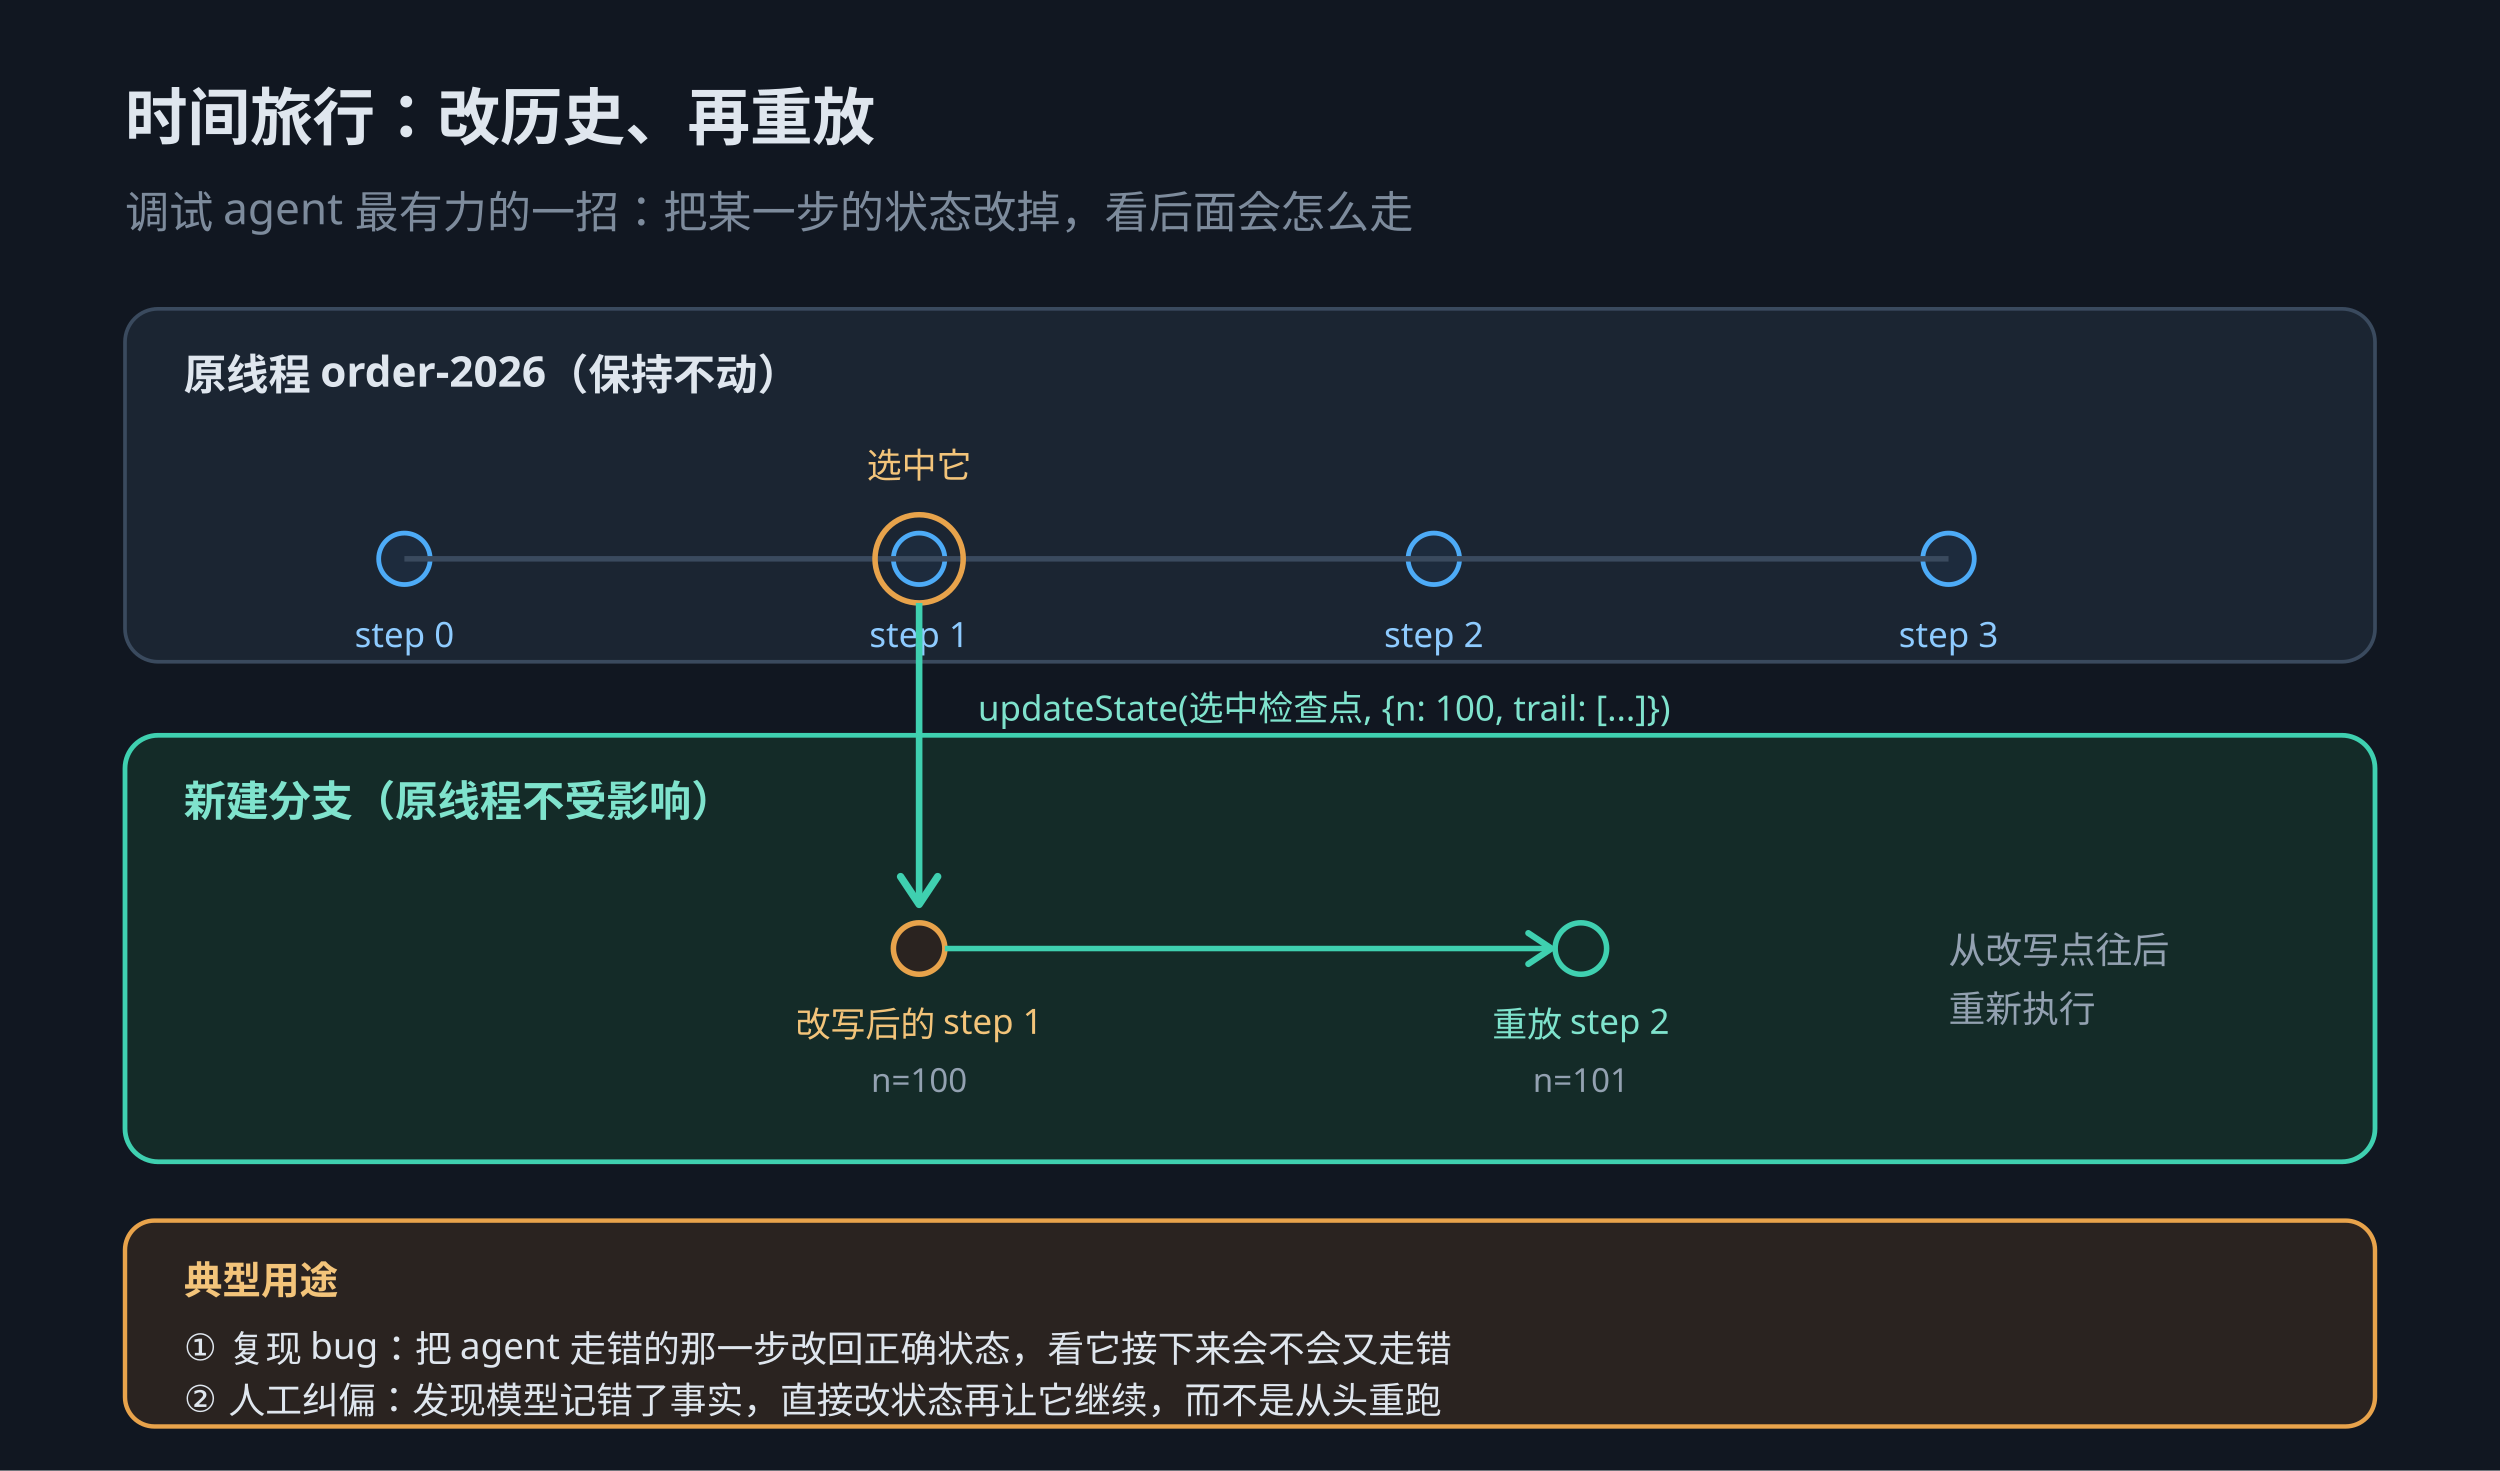
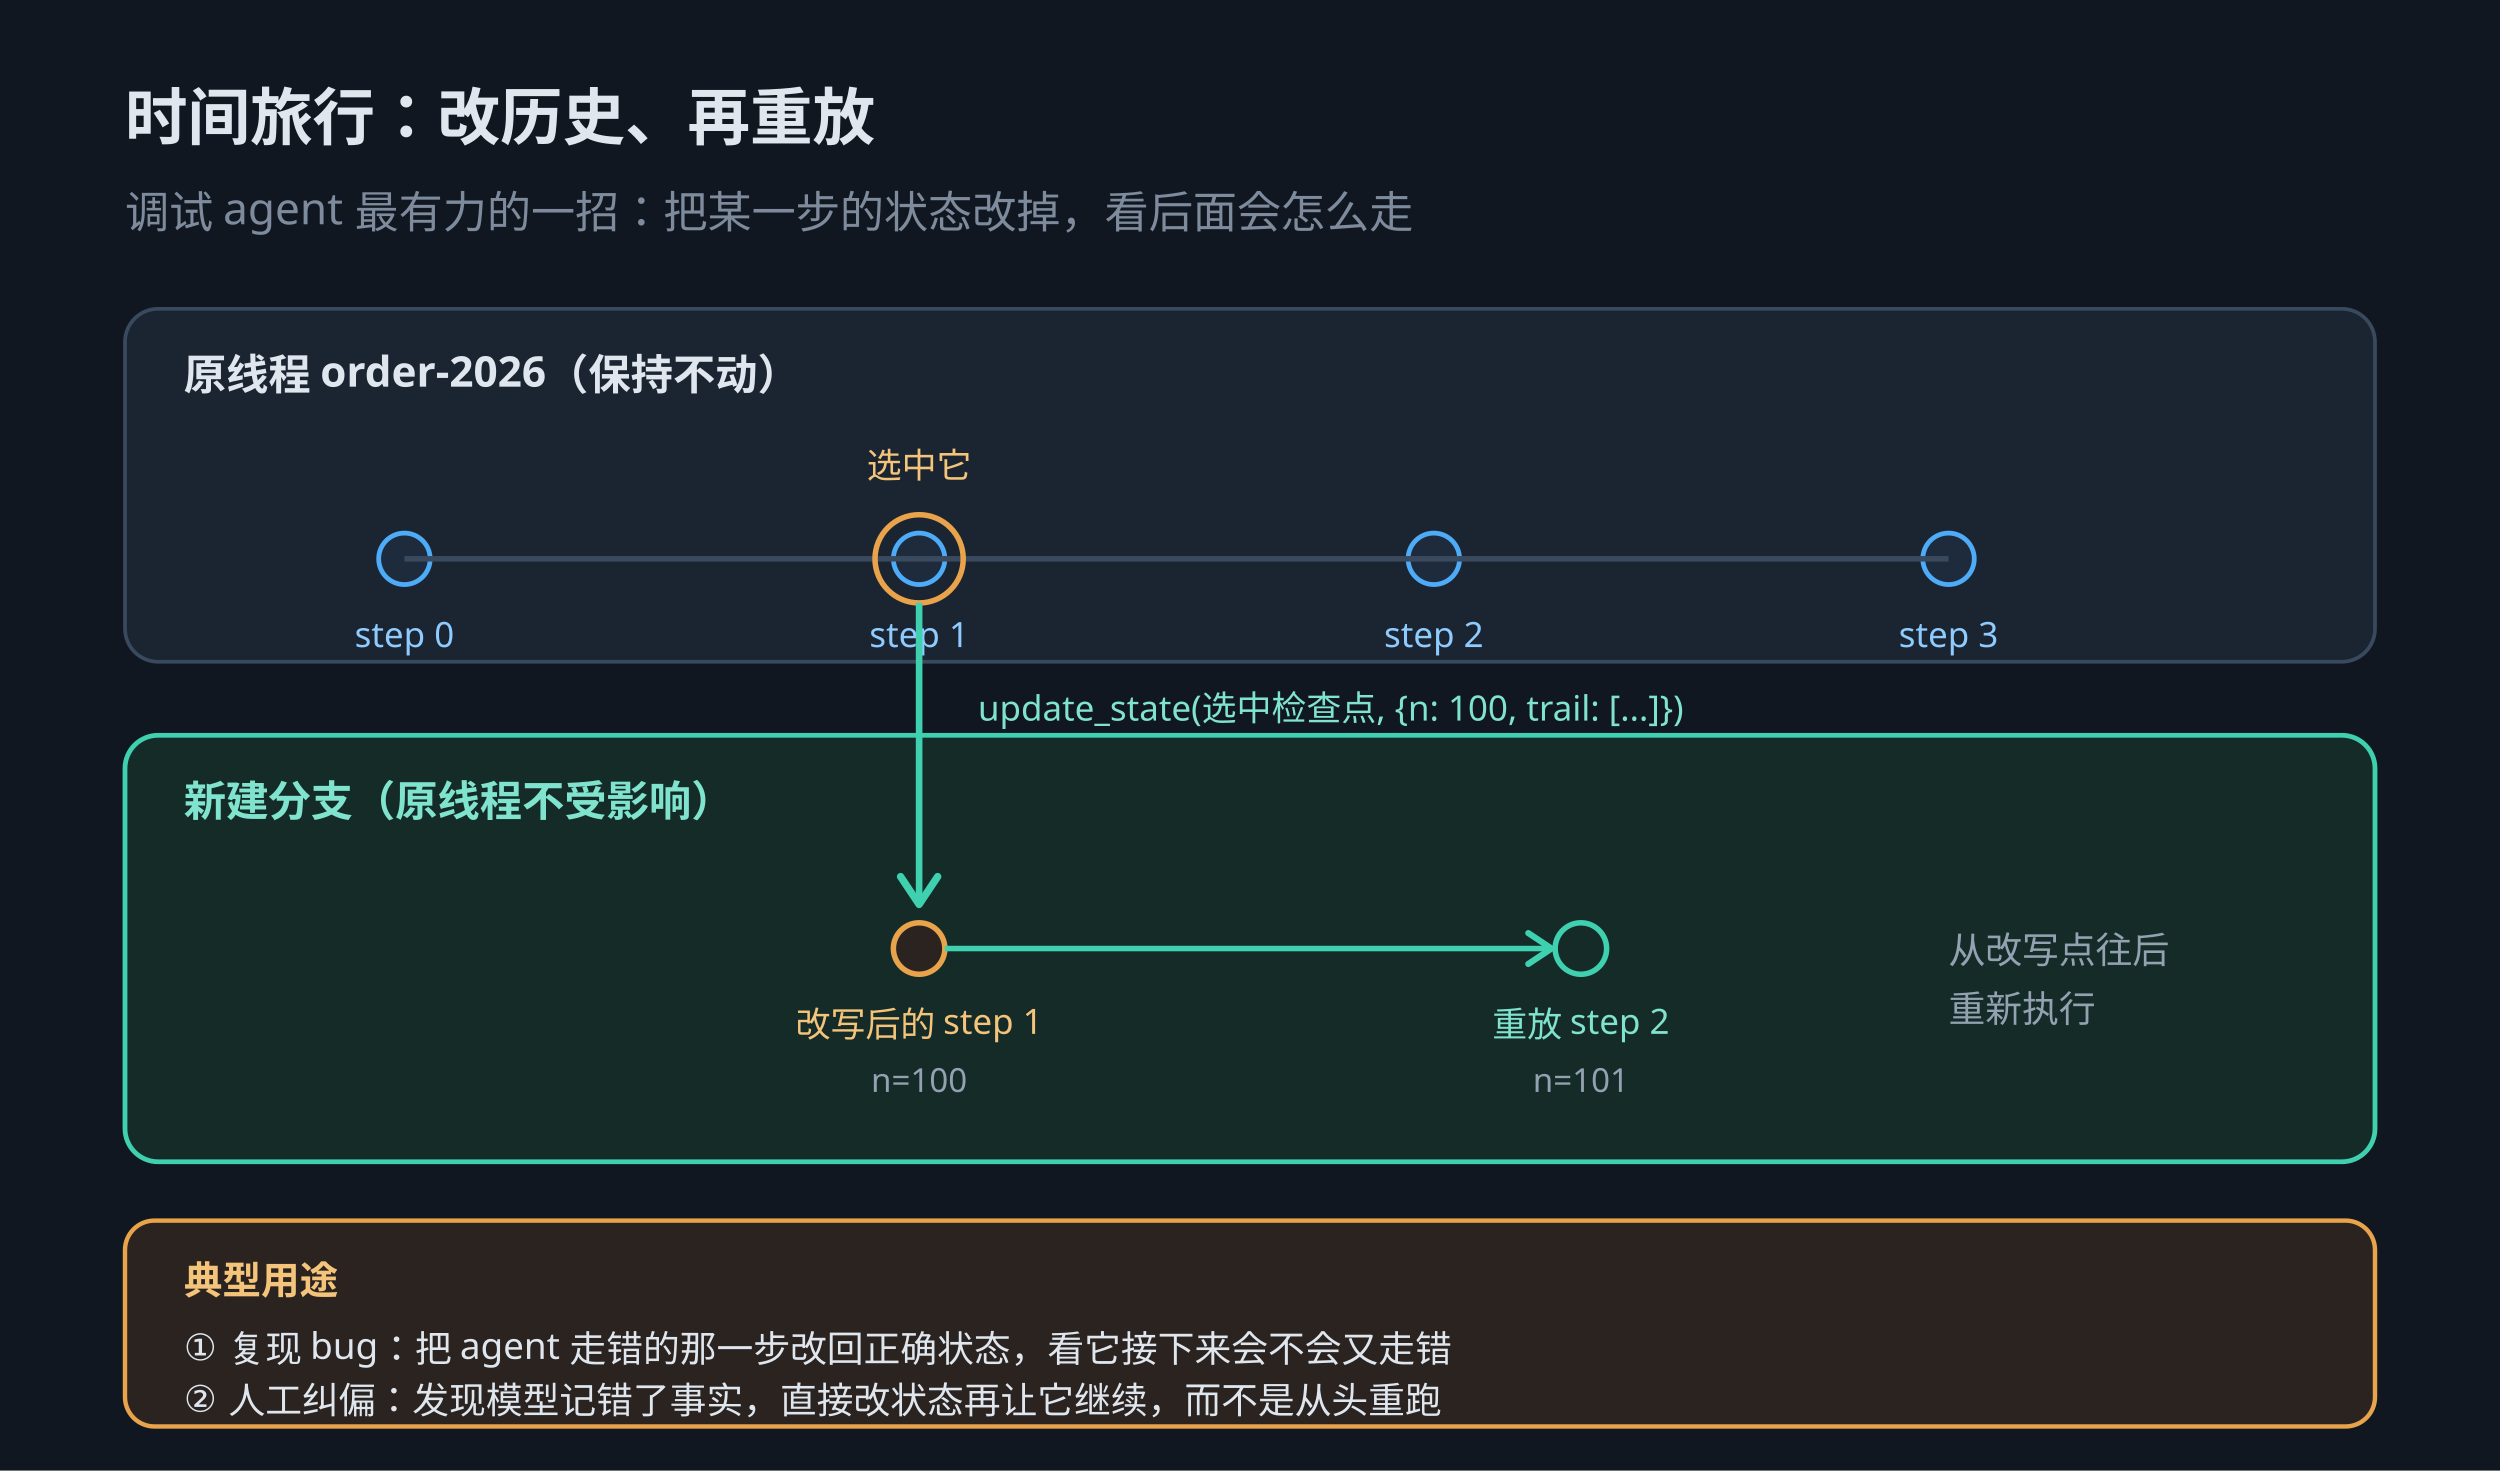
<svg xmlns="http://www.w3.org/2000/svg" viewBox="0 0 680 400" width="680" height="400" role="img">
  <defs>
    <marker id="ar16" viewBox="0 0 10 10" refX="8" refY="5" markerWidth="7" markerHeight="7" orient="auto-start-reverse">
      <path d="M2 1L8 5L2 9" fill="none" stroke="context-stroke" stroke-width="1.6" stroke-linecap="round" stroke-linejoin="round" />
    </marker>
  </defs>
  <rect x="0" y="0" width="680" height="400" fill="#111721" />
  <text x="34" y="38" font-family="system-ui, sans-serif" font-size="17" font-weight="700" fill="#dfe6ee">时间旅行：改历史、再重放</text>
  <text x="34" y="62" font-family="system-ui, sans-serif" font-size="12" fill="#7d8b9c">调试 agent 最有力的一招：把某一步的状态改掉，看后面会怎么走</text>
  <rect x="34" y="84" width="612" height="96" rx="9" fill="#1b2532" stroke="#3a4a5e" stroke-width="1" />
  <text x="50" y="106" font-family="system-ui, sans-serif" font-size="11.5" font-weight="700" fill="#dfe6ee">原线程 order-2026（保持不动）</text>
  <circle cx="110" cy="152" r="7" fill="#1d2b3d" stroke="#4dabf7" stroke-width="1.3" />
  <text x="110" y="176" text-anchor="middle" font-family="system-ui, sans-serif" font-size="9.5" fill="#8ecbff">step 0</text>
  <circle cx="250" cy="152" r="7" fill="#1d2b3d" stroke="#4dabf7" stroke-width="1.3" />
  <text x="250" y="176" text-anchor="middle" font-family="system-ui, sans-serif" font-size="9.5" fill="#8ecbff">step 1</text>
  <circle cx="390" cy="152" r="7" fill="#1d2b3d" stroke="#4dabf7" stroke-width="1.3" />
  <text x="390" y="176" text-anchor="middle" font-family="system-ui, sans-serif" font-size="9.5" fill="#8ecbff">step 2</text>
  <circle cx="530" cy="152" r="7" fill="#1d2b3d" stroke="#4dabf7" stroke-width="1.3" />
  <text x="530" y="176" text-anchor="middle" font-family="system-ui, sans-serif" font-size="9.5" fill="#8ecbff">step 3</text>
  <line x1="110" y1="152" x2="530" y2="152" stroke="#3a4a5e" stroke-width="1.5" />
  <circle cx="250" cy="152" r="12" fill="none" stroke="#e8a34b" stroke-width="1.5" />
  <text x="250" y="130" text-anchor="middle" font-family="system-ui, sans-serif" font-size="9.5" fill="#f3c47a">选中它</text>
  <rect x="34" y="200" width="612" height="116" rx="9" fill="#142b28" stroke="#3fd0b0" stroke-width="1.3" />
  <text x="50" y="222" font-family="system-ui, sans-serif" font-size="11.5" font-weight="700" fill="#7fe3cd">新建分支（原线程不受影响）</text>
  <path d="M250 164L250 246" fill="none" stroke="#3fd0b0" stroke-width="1.8" marker-end="url(#ar16)" />
-   <text x="266" y="196" font-family="system-ui, sans-serif" font-size="9.5" fill="#7fe3cd">updateState(选中检查点, {n: 100, trail: [...]})</text>
+   <text x="266" y="196" font-family="system-ui, sans-serif" font-size="9.5" fill="#7fe3cd">update_state(选中检查点, {n: 100, trail: [...]})</text>
  <circle cx="250" cy="258" r="7" fill="#2a2320" stroke="#e8a34b" stroke-width="1.5" />
  <text x="250" y="282" text-anchor="middle" font-family="system-ui, sans-serif" font-size="9.5" fill="#f3c47a">改写后的 step 1</text>
  <text x="250" y="297" text-anchor="middle" font-family="system-ui, sans-serif" font-size="9" fill="#93a1b1">n=100</text>
  <circle cx="430" cy="258" r="7" fill="#142b28" stroke="#3fd0b0" stroke-width="1.5" />
  <text x="430" y="282" text-anchor="middle" font-family="system-ui, sans-serif" font-size="9.5" fill="#7fe3cd">重放 step 2</text>
  <text x="430" y="297" text-anchor="middle" font-family="system-ui, sans-serif" font-size="9" fill="#93a1b1">n=101</text>
  <path d="M257 258L422 258" fill="none" stroke="#3fd0b0" stroke-width="1.5" marker-end="url(#ar16)" />
  <text x="530" y="262" font-family="system-ui, sans-serif" font-size="10" fill="#93a1b1">从改写点往后</text>
  <text x="530" y="278" font-family="system-ui, sans-serif" font-size="10" fill="#93a1b1">重新执行</text>
  <rect x="34" y="332" width="612" height="56" rx="8" fill="#2a2320" stroke="#e8a34b" stroke-width="1.2" />
  <text x="50" y="352" font-family="system-ui, sans-serif" font-size="10.5" font-weight="700" fill="#f3c47a">典型用途</text>
  <text x="50" y="370" font-family="system-ui, sans-serif" font-size="10" fill="#dfe6ee">① 复现 bug：把 agent 走错的那一步改回正确状态，看它接下来会不会又走错</text>
  <text x="50" y="384" font-family="system-ui, sans-serif" font-size="10" fill="#dfe6ee">② 人工纠偏：发现模型记错了事实，直接改状态再让它继续，而不是从头重跑</text>
</svg>
